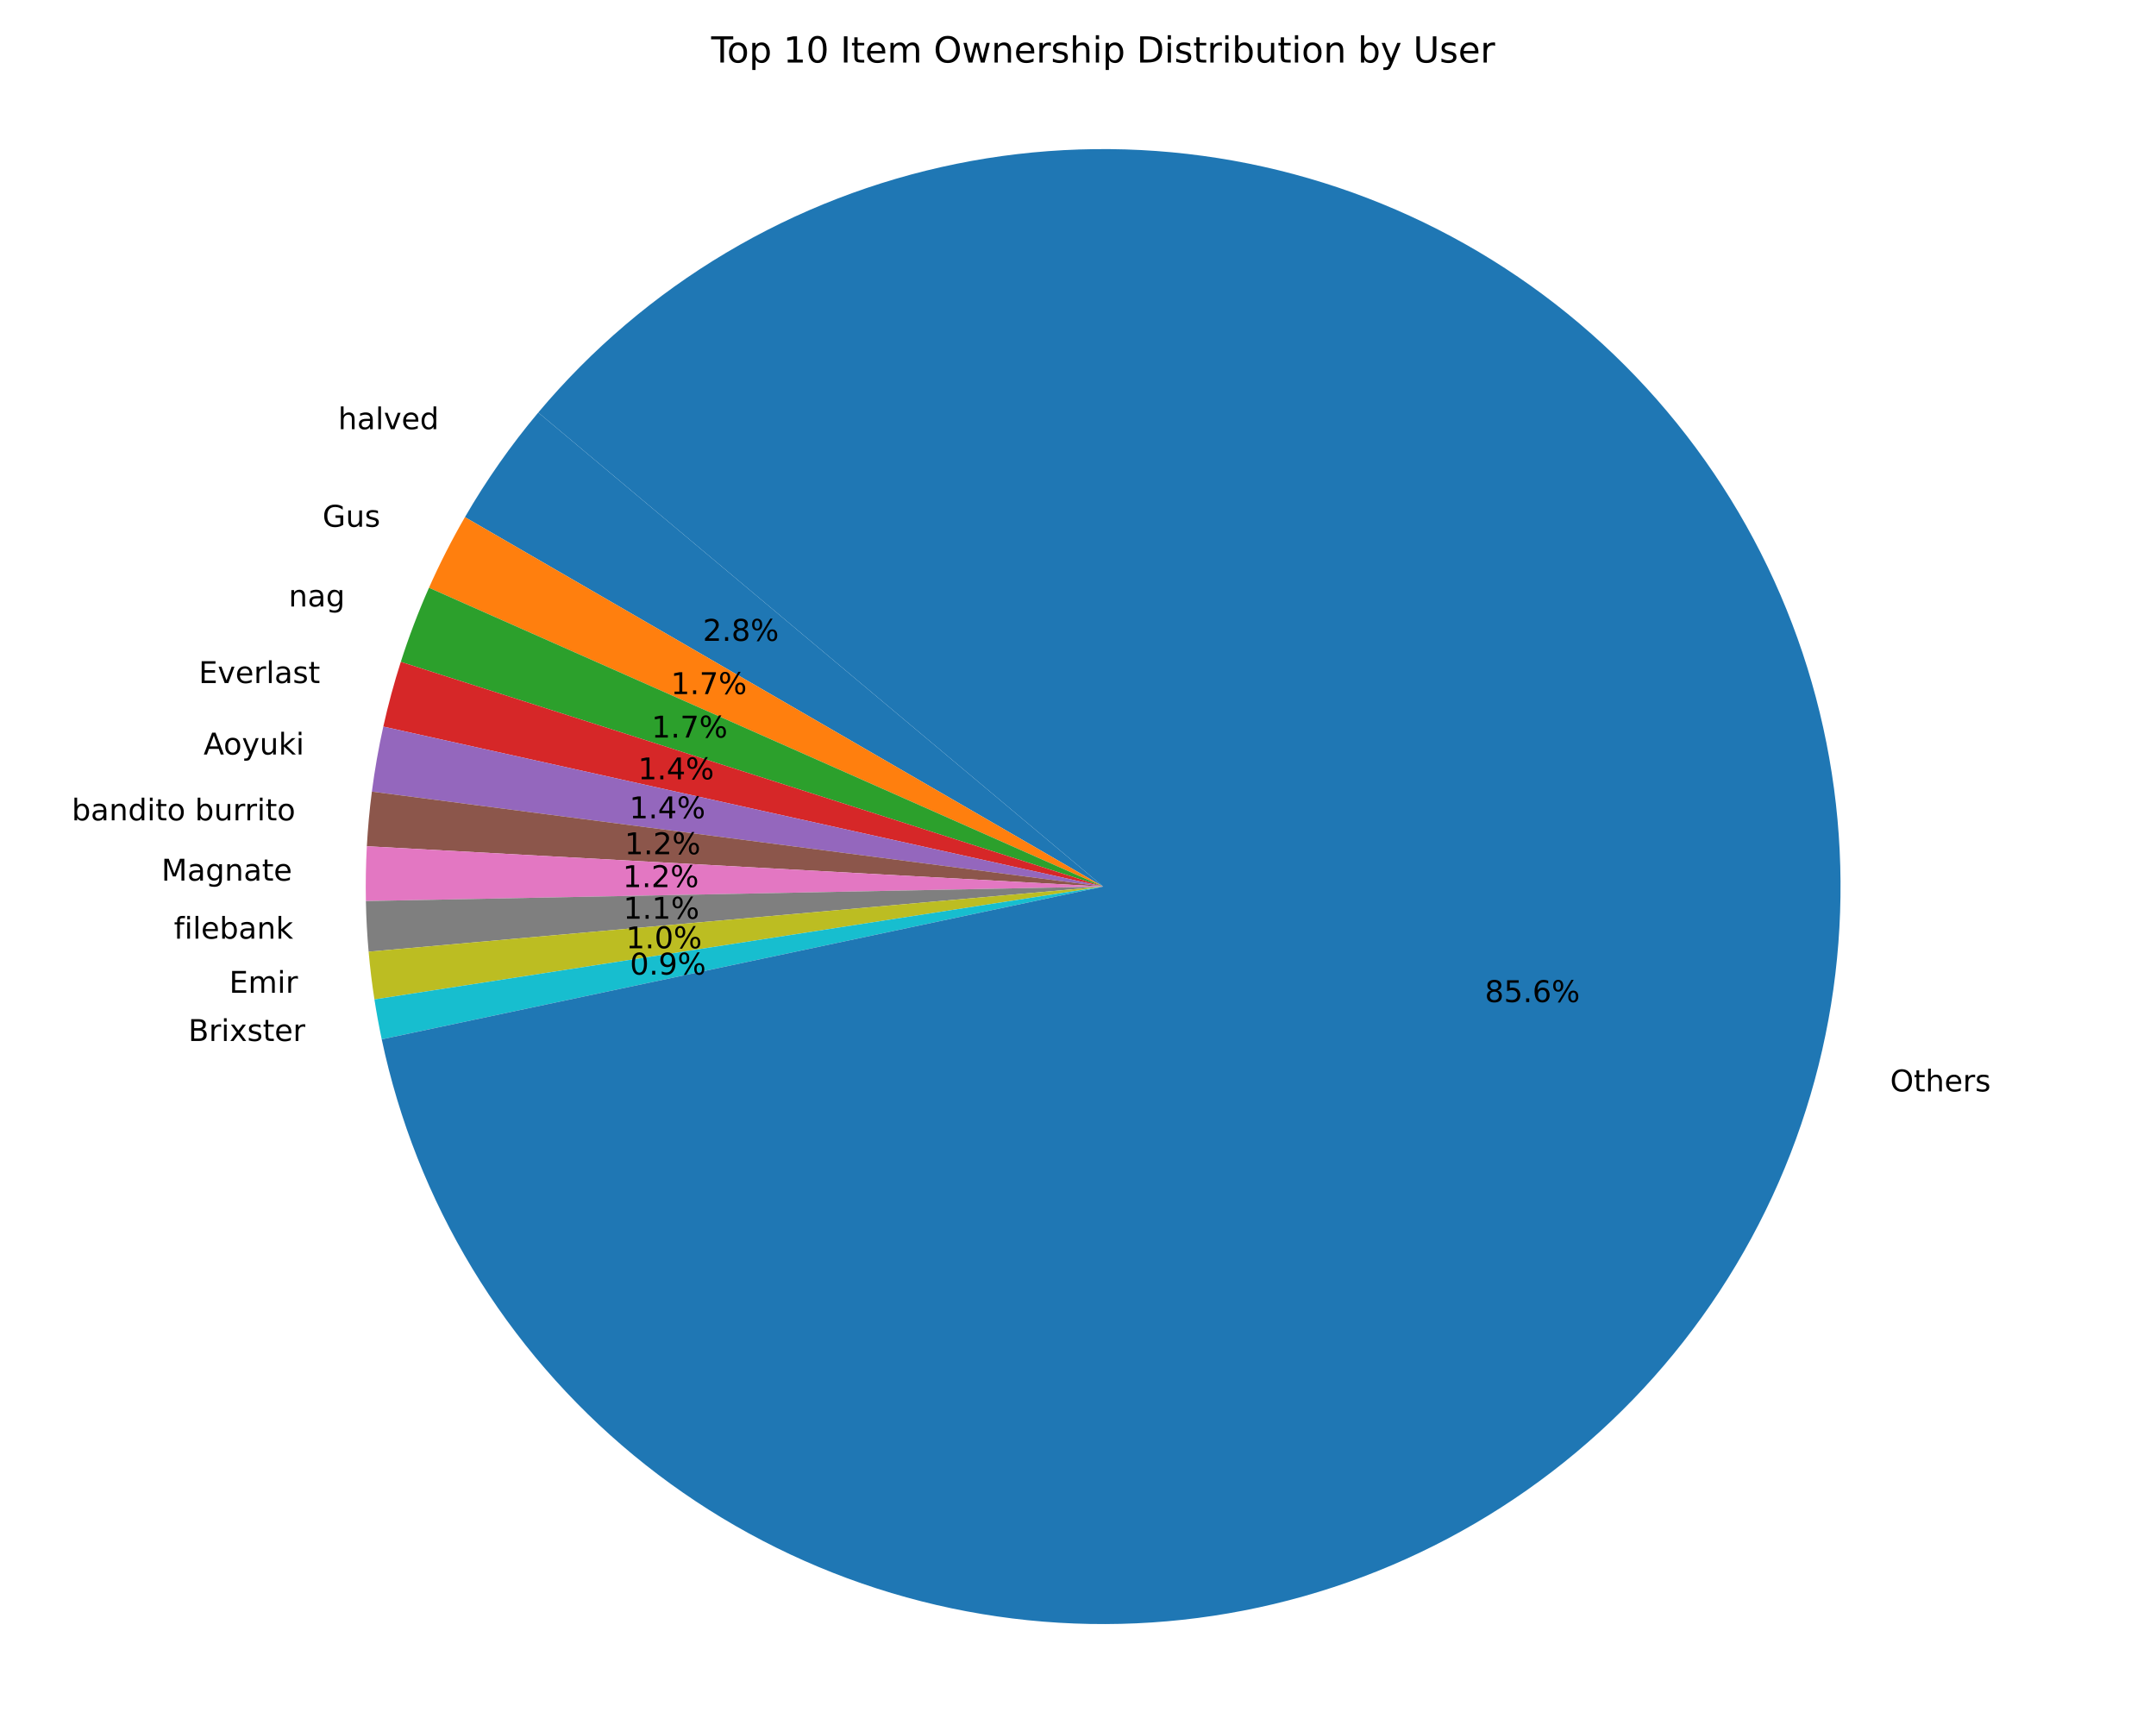
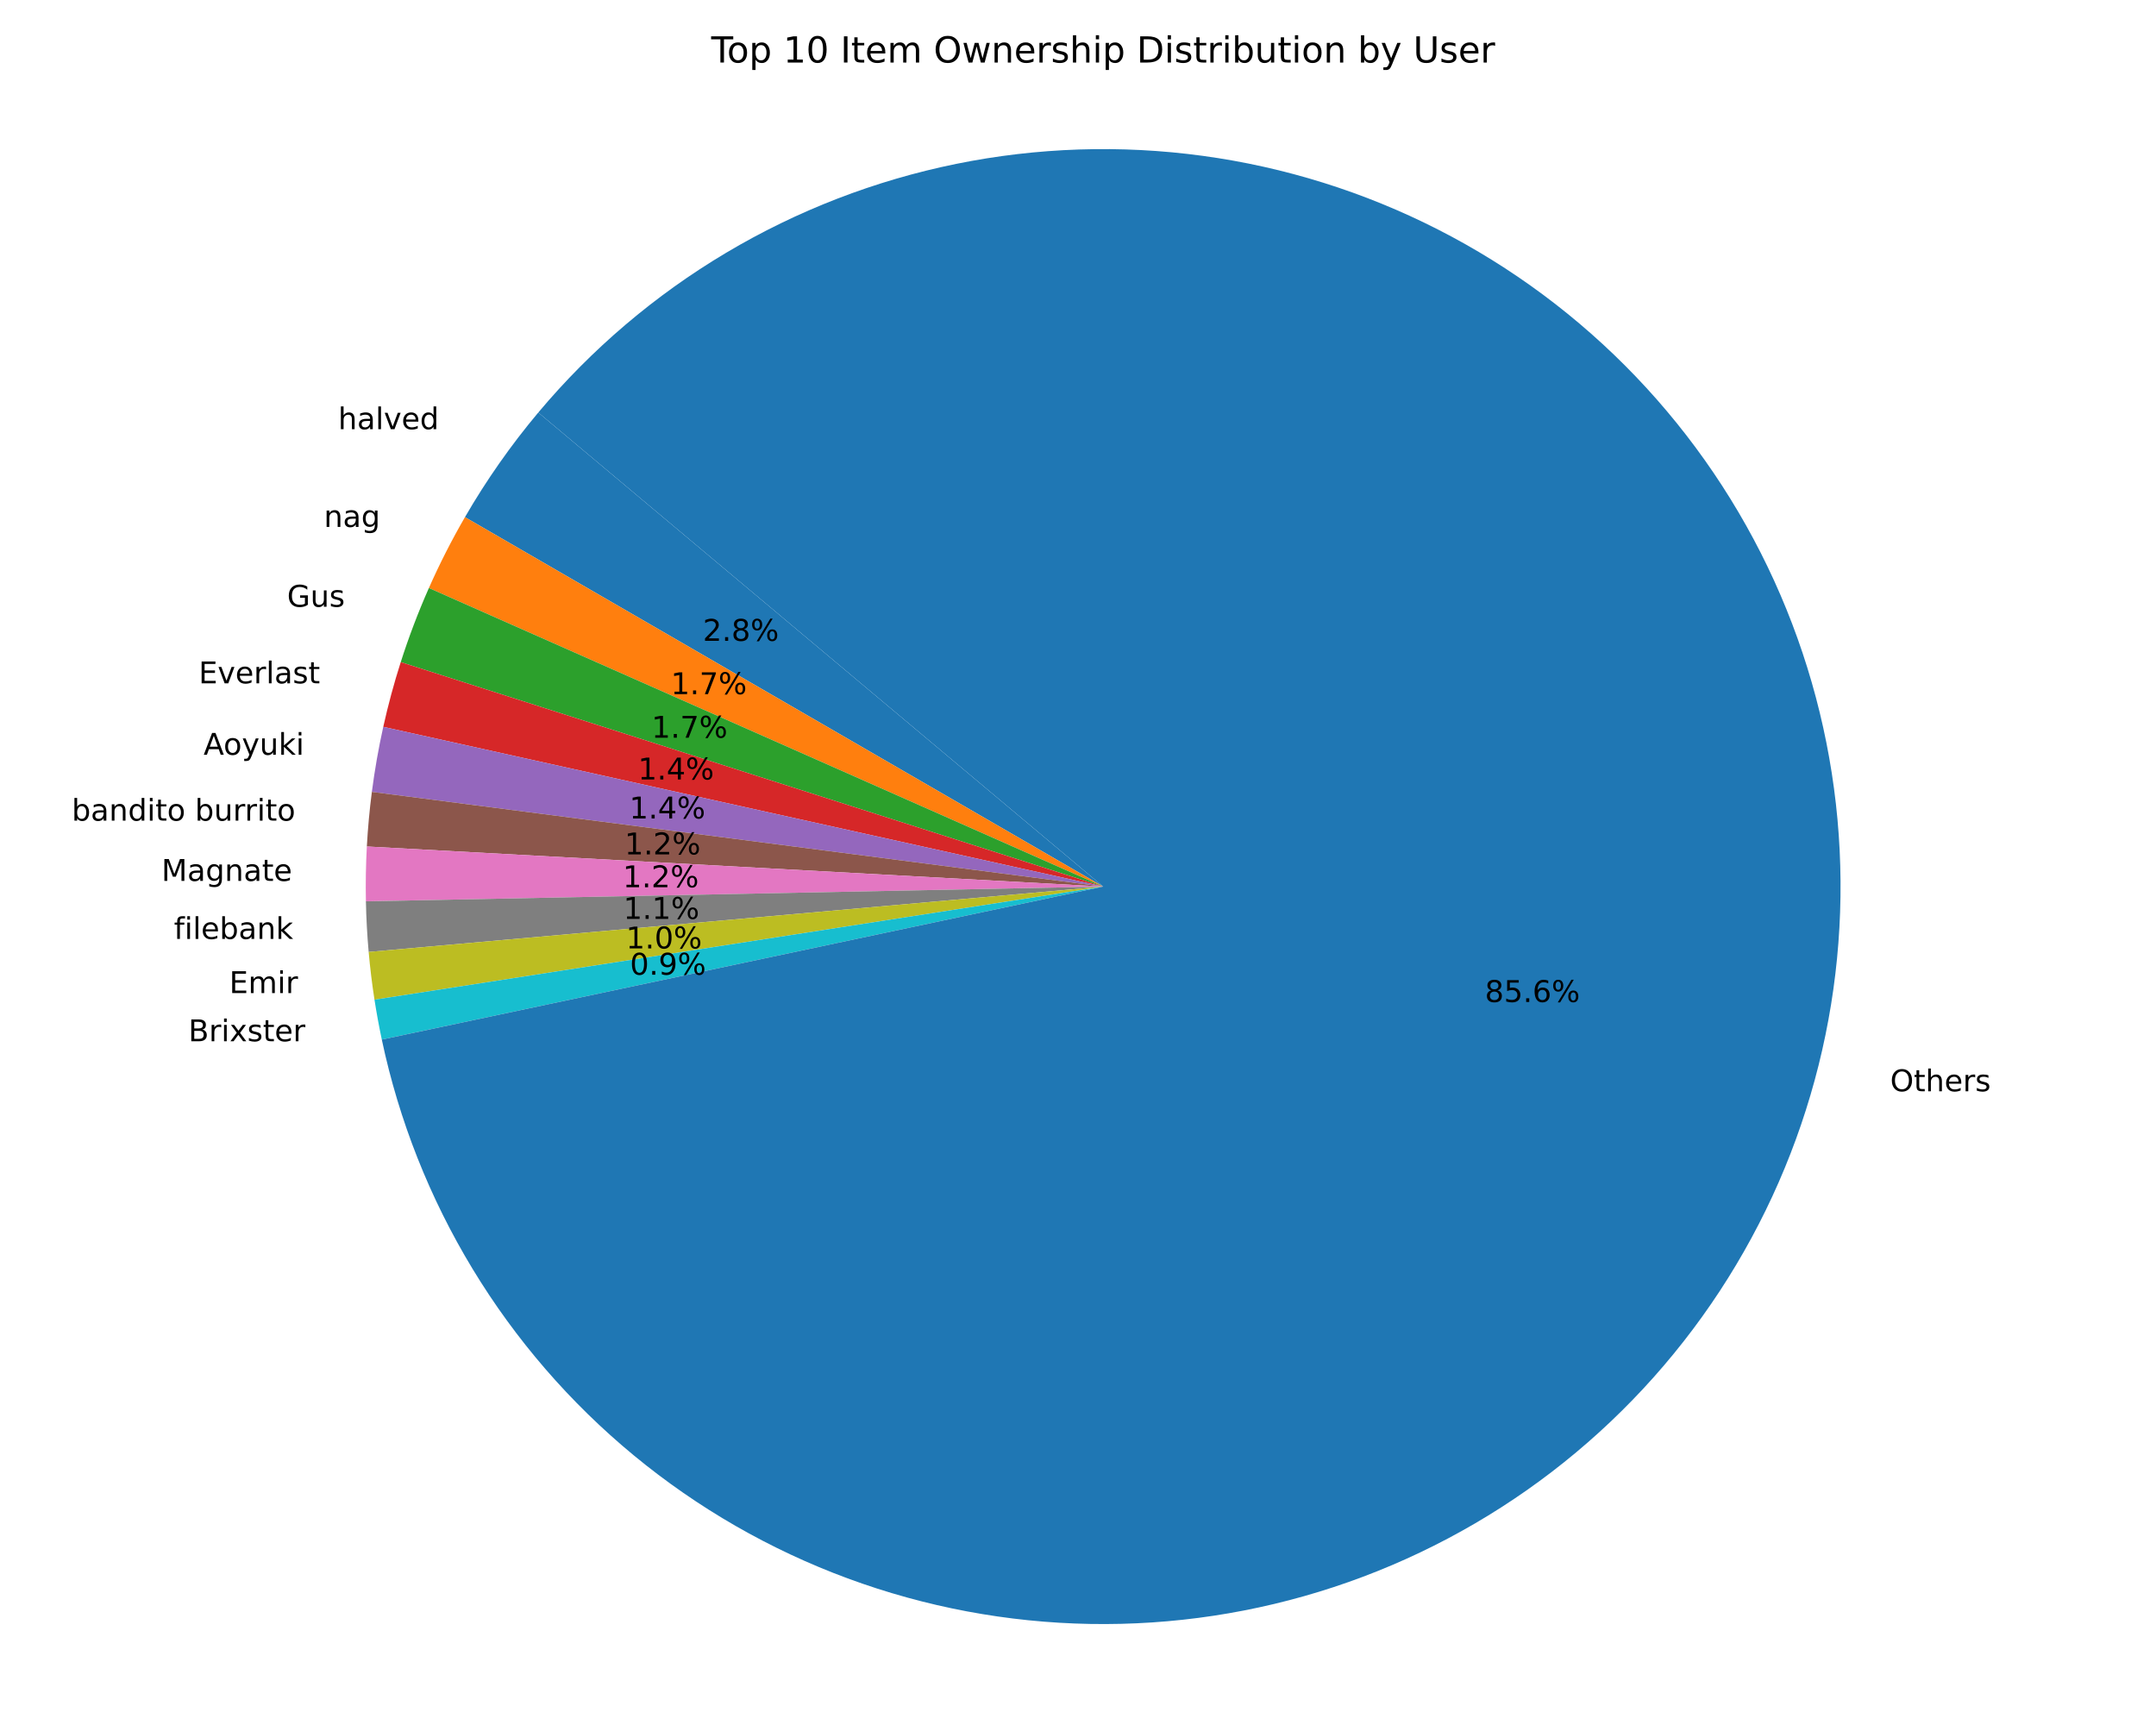
<svg xmlns="http://www.w3.org/2000/svg" xmlns:xlink="http://www.w3.org/1999/xlink" width="720pt" height="576pt" viewBox="0 0 720 576" version="1.1">
  <defs>
    <style type="text/css">*{stroke-linejoin: round; stroke-linecap: butt}</style>
  </defs>
  <g id="figure_1">
    <g id="patch_1">
      <path d="M 0 576  L 720 576  L 720 0  L 0 0  z " style="fill: #ffffff" />
    </g>
    <g id="axes_1">
      <g id="patch_2">
-         <path d="M 179.753 137.749  C 175.176 143.203 170.838 148.853 166.751 154.684  C 162.663 160.514 158.831 166.519 155.264 172.681  L 368.397 296.04  z " style="fill: #1f77b4" />
+         <path d="M 179.758 137.75  C 175.181 143.205 170.843 148.855 166.756 154.685  C 162.669 160.516 158.837 166.52 155.27 172.683  L 368.401 296.04  z " style="fill: #1f77b4" />
      </g>
      <g id="patch_3">
-         <path d="M 155.264 172.681  C 153.053 176.501 150.946 180.38 148.943 184.313  C 146.941 188.246 145.044 192.233 143.256 196.268  L 368.397 296.04  z " style="fill: #ff7f0e" />
+         <path d="M 155.27 172.683  C 153.052 176.515 150.938 180.407 148.929 184.353  C 146.921 188.299 145.02 192.299 143.227 196.348  L 368.401 296.04  z " style="fill: #ff7f0e" />
      </g>
      <g id="patch_4">
-         <path d="M 143.256 196.268  C 141.468 200.303 139.789 204.385 138.22 208.51  C 136.651 212.636 135.194 216.803 133.849 221.006  L 368.397 296.04  z " style="fill: #2ca02c" />
+         <path d="M 143.227 196.348  C 141.44 200.384 139.762 204.467 138.195 208.593  C 136.628 212.718 135.172 216.886 133.828 221.09  L 368.401 296.04  z " style="fill: #2ca02c" />
      </g>
      <g id="patch_5">
-         <path d="M 133.849 221.006  C 132.711 224.562 131.655 228.143 130.68 231.747  C 129.705 235.351 128.813 238.977 128.003 242.621  L 368.397 296.04  z " style="fill: #d62728" />
+         <path d="M 133.828 221.09  C 132.692 224.646 131.637 228.228 130.663 231.832  C 129.69 235.436 128.799 239.062 127.99 242.706  L 368.401 296.04  z " style="fill: #d62728" />
      </g>
      <g id="patch_6">
-         <path d="M 128.003 242.621  C 127.206 246.209 126.489 249.815 125.853 253.435  C 125.217 257.055 124.662 260.688 124.189 264.333  L 368.397 296.04  z " style="fill: #9467bd" />
+         <path d="M 127.99 242.706  C 127.194 246.295 126.479 249.9 125.844 253.52  C 125.209 257.141 124.656 260.775 124.184 264.42  L 368.401 296.04  z " style="fill: #9467bd" />
      </g>
      <g id="patch_7">
-         <path d="M 124.189 264.333  C 123.796 267.361 123.459 270.396 123.179 273.436  C 122.899 276.477 122.675 279.522 122.508 282.571  L 368.397 296.04  z " style="fill: #8c564b" />
+         <path d="M 124.184 264.42  C 123.792 267.448 123.456 270.483 123.177 273.523  C 122.898 276.563 122.675 279.609 122.509 282.657  L 368.401 296.04  z " style="fill: #8c564b" />
      </g>
      <g id="patch_8">
-         <path d="M 122.508 282.571  C 122.341 285.619 122.231 288.671 122.177 291.723  C 122.124 294.776 122.127 297.83 122.187 300.882  L 368.397 296.04  z " style="fill: #e377c2" />
+         <path d="M 122.509 282.657  C 122.343 285.706 122.234 288.757 122.182 291.81  C 122.129 294.863 122.134 297.916 122.195 300.969  L 368.401 296.04  z " style="fill: #e377c2" />
      </g>
      <g id="patch_9">
-         <path d="M 122.187 300.882  C 122.242 303.703 122.346 306.523 122.499 309.341  C 122.651 312.158 122.852 314.973 123.101 317.784  L 368.397 296.04  z " style="fill: #7f7f7f" />
+         <path d="M 122.195 300.969  C 122.251 303.79 122.356 306.61 122.51 309.427  C 122.663 312.245 122.865 315.059 123.115 317.87  L 368.401 296.04  z " style="fill: #7f7f7f" />
      </g>
      <g id="patch_10">
-         <path d="M 123.101 317.784  C 123.337 320.45 123.617 323.113 123.94 325.77  C 124.264 328.428 124.63 331.079 125.04 333.725  L 368.397 296.04  z " style="fill: #bcbd22" />
+         <path d="M 123.115 317.87  C 123.352 320.536 123.633 323.199 123.957 325.856  C 124.281 328.513 124.649 331.165 125.059 333.81  L 368.401 296.04  z " style="fill: #bcbd22" />
      </g>
      <g id="patch_11">
-         <path d="M 125.04 333.725  C 125.385 335.956 125.761 338.182 126.168 340.402  C 126.575 342.622 127.012 344.837 127.479 347.045  L 368.397 296.04  z " style="fill: #17becf" />
+         <path d="M 125.059 333.81  C 125.405 336.041 125.782 338.267 126.19 340.487  C 126.597 342.707 127.035 344.922 127.503 347.13  L 368.401 296.04  z " style="fill: #17becf" />
      </g>
      <g id="patch_12">
-         <path d="M 127.479 347.045  C 133.206 374.094 143.447 399.985 157.772 423.633  C 172.097 447.28 190.302 468.347 211.624 485.948  C 232.945 503.549 257.079 517.435 283.011 527.021  C 308.944 536.607 336.307 541.758 363.95 542.258  C 391.593 542.757 419.124 538.597 445.386 529.954  C 471.648 521.31 496.268 508.305 518.21 491.485  C 540.153 474.665 559.108 454.27 574.277 431.155  C 589.447 408.04 600.616 382.535 607.316 355.712  C 614.015 328.888 616.15 301.126 613.63 273.594  C 611.109 246.061 603.971 219.148 592.513 193.987  C 581.055 168.825 565.441 145.771 546.328 125.795  C 527.214 105.818 504.872 89.202 480.24 76.645  C 455.608 64.089 429.037 55.769 401.642 52.037  C 374.247 48.304 346.419 49.212 319.326 54.721  C 292.232 60.23 266.259 70.263 242.498 84.398  C 218.737 98.533 197.524 116.569 179.753 137.748  L 368.397 296.04  z " style="fill: #1f77b4" />
+         <path d="M 127.503 347.13  C 133.239 374.174 143.488 400.06 157.82 423.701  C 172.151 447.342 190.362 468.401 211.687 485.994  C 233.012 503.587 257.149 517.465 283.082 527.043  C 309.015 536.621 336.377 541.764 364.019 542.256  C 391.66 542.748 419.188 538.582 445.446 529.932  C 471.703 521.283 496.318 508.273 518.256 491.45  C 540.193 474.627 559.142 454.229 574.306 431.113  C 589.47 407.997 600.633 382.492 607.327 355.669  C 614.021 328.846 616.151 301.086 613.627 273.556  C 611.103 246.026 603.961 219.116 592.501 193.958  C 581.04 168.8 565.425 145.75 546.311 125.777  C 527.196 105.804 504.854 89.191 480.223 76.638  C 455.592 64.084 429.022 55.767 401.629 52.037  C 374.236 48.307 346.41 49.216 319.319 54.726  C 292.228 60.236 266.257 70.269 242.498 84.403  C 218.739 98.537 197.529 116.572 179.758 137.75  L 368.401 296.04  z " style="fill: #1f77b4" />
      </g>
      <g id="matplotlib.axis_1" />
      <g id="matplotlib.axis_2" />
      <g id="text_1">
-         <g transform="translate(112.9218 143.3075) scale(0.1 -0.1)">
+         <g transform="translate(112.9277 143.3092) scale(0.1 -0.1)">
          <defs>
            <path id="DejaVuSans-68" d="M 3513 2113  L 3513 0  L 2938 0  L 2938 2094  Q 2938 2591 2744 2837  Q 2550 3084 2163 3084  Q 1697 3084 1428 2787  Q 1159 2491 1159 1978  L 1159 0  L 581 0  L 581 4863  L 1159 4863  L 1159 2956  Q 1366 3272 1645 3428  Q 1925 3584 2291 3584  Q 2894 3584 3203 3211  Q 3513 2838 3513 2113  z " transform="scale(0.015625)" />
            <path id="DejaVuSans-61" d="M 2194 1759  Q 1497 1759 1228 1600  Q 959 1441 959 1056  Q 959 750 1161 570  Q 1363 391 1709 391  Q 2188 391 2477 730  Q 2766 1069 2766 1631  L 2766 1759  L 2194 1759  z M 3341 1997  L 3341 0  L 2766 0  L 2766 531  Q 2569 213 2275 61  Q 1981 -91 1556 -91  Q 1019 -91 701 211  Q 384 513 384 1019  Q 384 1609 779 1909  Q 1175 2209 1959 2209  L 2766 2209  L 2766 2266  Q 2766 2663 2505 2880  Q 2244 3097 1772 3097  Q 1472 3097 1187 3025  Q 903 2953 641 2809  L 641 3341  Q 956 3463 1253 3523  Q 1550 3584 1831 3584  Q 2591 3584 2966 3190  Q 3341 2797 3341 1997  z " transform="scale(0.015625)" />
            <path id="DejaVuSans-6c" d="M 603 4863  L 1178 4863  L 1178 0  L 603 0  L 603 4863  z " transform="scale(0.015625)" />
            <path id="DejaVuSans-76" d="M 191 3500  L 800 3500  L 1894 563  L 2988 3500  L 3597 3500  L 2284 0  L 1503 0  L 191 3500  z " transform="scale(0.015625)" />
            <path id="DejaVuSans-65" d="M 3597 1894  L 3597 1613  L 953 1613  Q 991 1019 1311 708  Q 1631 397 2203 397  Q 2534 397 2845 478  Q 3156 559 3463 722  L 3463 178  Q 3153 47 2828 -22  Q 2503 -91 2169 -91  Q 1331 -91 842 396  Q 353 884 353 1716  Q 353 2575 817 3079  Q 1281 3584 2069 3584  Q 2775 3584 3186 3129  Q 3597 2675 3597 1894  z M 3022 2063  Q 3016 2534 2758 2815  Q 2500 3097 2075 3097  Q 1594 3097 1305 2825  Q 1016 2553 972 2059  L 3022 2063  z " transform="scale(0.015625)" />
            <path id="DejaVuSans-64" d="M 2906 2969  L 2906 4863  L 3481 4863  L 3481 0  L 2906 0  L 2906 525  Q 2725 213 2448 61  Q 2172 -91 1784 -91  Q 1150 -91 751 415  Q 353 922 353 1747  Q 353 2572 751 3078  Q 1150 3584 1784 3584  Q 2172 3584 2448 3432  Q 2725 3281 2906 2969  z M 947 1747  Q 947 1113 1208 752  Q 1469 391 1925 391  Q 2381 391 2643 752  Q 2906 1113 2906 1747  Q 2906 2381 2643 2742  Q 2381 3103 1925 3103  Q 1469 3103 1208 2742  Q 947 2381 947 1747  z " transform="scale(0.015625)" />
          </defs>
          <use xlink:href="#DejaVuSans-68" />
          <use xlink:href="#DejaVuSans-61" transform="translate(63.37891 0)" />
          <use xlink:href="#DejaVuSans-6c" transform="translate(124.6582 0)" />
          <use xlink:href="#DejaVuSans-76" transform="translate(152.4414 0)" />
          <use xlink:href="#DejaVuSans-65" transform="translate(211.6211 0)" />
          <use xlink:href="#DejaVuSans-64" transform="translate(273.1445 0)" />
        </g>
      </g>
      <g id="text_2">
-         <g transform="translate(234.7067 213.9856) scale(0.1 -0.1)">
+         <g transform="translate(234.7116 213.9865) scale(0.1 -0.1)">
          <defs>
            <path id="DejaVuSans-32" d="M 1228 531  L 3431 531  L 3431 0  L 469 0  L 469 531  Q 828 903 1448 1529  Q 2069 2156 2228 2338  Q 2531 2678 2651 2914  Q 2772 3150 2772 3378  Q 2772 3750 2511 3984  Q 2250 4219 1831 4219  Q 1534 4219 1204 4116  Q 875 4013 500 3803  L 500 4441  Q 881 4594 1212 4672  Q 1544 4750 1819 4750  Q 2544 4750 2975 4387  Q 3406 4025 3406 3419  Q 3406 3131 3298 2873  Q 3191 2616 2906 2266  Q 2828 2175 2409 1742  Q 1991 1309 1228 531  z " transform="scale(0.015625)" />
            <path id="DejaVuSans-2e" d="M 684 794  L 1344 794  L 1344 0  L 684 0  L 684 794  z " transform="scale(0.015625)" />
            <path id="DejaVuSans-38" d="M 2034 2216  Q 1584 2216 1326 1975  Q 1069 1734 1069 1313  Q 1069 891 1326 650  Q 1584 409 2034 409  Q 2484 409 2743 651  Q 3003 894 3003 1313  Q 3003 1734 2745 1975  Q 2488 2216 2034 2216  z M 1403 2484  Q 997 2584 770 2862  Q 544 3141 544 3541  Q 544 4100 942 4425  Q 1341 4750 2034 4750  Q 2731 4750 3128 4425  Q 3525 4100 3525 3541  Q 3525 3141 3298 2862  Q 3072 2584 2669 2484  Q 3125 2378 3379 2068  Q 3634 1759 3634 1313  Q 3634 634 3220 271  Q 2806 -91 2034 -91  Q 1263 -91 848 271  Q 434 634 434 1313  Q 434 1759 690 2068  Q 947 2378 1403 2484  z M 1172 3481  Q 1172 3119 1398 2916  Q 1625 2713 2034 2713  Q 2441 2713 2670 2916  Q 2900 3119 2900 3481  Q 2900 3844 2670 4047  Q 2441 4250 2034 4250  Q 1625 4250 1398 4047  Q 1172 3844 1172 3481  z " transform="scale(0.015625)" />
            <path id="DejaVuSans-25" d="M 4653 2053  Q 4381 2053 4226 1822  Q 4072 1591 4072 1178  Q 4072 772 4226 539  Q 4381 306 4653 306  Q 4919 306 5073 539  Q 5228 772 5228 1178  Q 5228 1588 5073 1820  Q 4919 2053 4653 2053  z M 4653 2450  Q 5147 2450 5437 2106  Q 5728 1763 5728 1178  Q 5728 594 5436 251  Q 5144 -91 4653 -91  Q 4153 -91 3862 251  Q 3572 594 3572 1178  Q 3572 1766 3864 2108  Q 4156 2450 4653 2450  z M 1428 4353  Q 1159 4353 1004 4120  Q 850 3888 850 3481  Q 850 3069 1003 2837  Q 1156 2606 1428 2606  Q 1700 2606 1854 2837  Q 2009 3069 2009 3481  Q 2009 3884 1853 4118  Q 1697 4353 1428 4353  z M 4250 4750  L 4750 4750  L 1831 -91  L 1331 -91  L 4250 4750  z M 1428 4750  Q 1922 4750 2215 4408  Q 2509 4066 2509 3481  Q 2509 2891 2217 2550  Q 1925 2209 1428 2209  Q 931 2209 642 2551  Q 353 2894 353 3481  Q 353 4063 643 4406  Q 934 4750 1428 4750  z " transform="scale(0.015625)" />
          </defs>
          <use xlink:href="#DejaVuSans-32" />
          <use xlink:href="#DejaVuSans-2e" transform="translate(63.62305 0)" />
          <use xlink:href="#DejaVuSans-38" transform="translate(95.41016 0)" />
          <use xlink:href="#DejaVuSans-25" transform="translate(159.0332 0)" />
        </g>
      </g>
      <g id="text_3">
-         <g transform="translate(107.7024 175.8998) scale(0.1 -0.1)">
+         <g transform="translate(108.1682 175.9436) scale(0.1 -0.1)">
+           <defs>
+             <path id="DejaVuSans-6e" d="M 3513 2113  L 3513 0  L 2938 0  L 2938 2094  Q 2938 2591 2744 2837  Q 2550 3084 2163 3084  Q 1697 3084 1428 2787  Q 1159 2491 1159 1978  L 1159 0  L 581 0  L 581 3500  L 1159 3500  L 1159 2956  Q 1366 3272 1645 3428  Q 1925 3584 2291 3584  Q 2894 3584 3203 3211  Q 3513 2838 3513 2113  z " transform="scale(0.015625)" />
+             <path id="DejaVuSans-67" d="M 2906 1791  Q 2906 2416 2648 2759  Q 2391 3103 1925 3103  Q 1463 3103 1205 2759  Q 947 2416 947 1791  Q 947 1169 1205 825  Q 1463 481 1925 481  Q 2391 481 2648 825  Q 2906 1169 2906 1791  z M 3481 434  Q 3481 -459 3084 -895  Q 2688 -1331 1869 -1331  Q 1566 -1331 1297 -1286  Q 1028 -1241 775 -1147  L 775 -588  Q 1028 -725 1275 -790  Q 1522 -856 1778 -856  Q 2344 -856 2625 -561  Q 2906 -266 2906 331  L 2906 616  Q 2728 306 2450 153  Q 2172 0 1784 0  Q 1141 0 747 490  Q 353 981 353 1791  Q 353 2603 747 3093  Q 1141 3584 1784 3584  Q 2172 3584 2450 3431  Q 2728 3278 2906 2969  L 2906 3500  L 3481 3500  L 3481 434  z " transform="scale(0.015625)" />
+           </defs>
+           <use xlink:href="#DejaVuSans-6e" />
+           <use xlink:href="#DejaVuSans-61" transform="translate(63.37891 0)" />
+           <use xlink:href="#DejaVuSans-67" transform="translate(124.6582 0)" />
+         </g>
+       </g>
+       <g id="text_4">
+         <g transform="translate(224.0155 231.7871) scale(0.1 -0.1)">
+           <defs>
+             <path id="DejaVuSans-31" d="M 794 531  L 1825 531  L 1825 4091  L 703 3866  L 703 4441  L 1819 4666  L 2450 4666  L 2450 531  L 3481 531  L 3481 0  L 794 0  L 794 531  z " transform="scale(0.015625)" />
+             <path id="DejaVuSans-37" d="M 525 4666  L 3525 4666  L 3525 4397  L 1831 0  L 1172 0  L 2766 4134  L 525 4134  L 525 4666  z " transform="scale(0.015625)" />
+           </defs>
+           <use xlink:href="#DejaVuSans-31" />
+           <use xlink:href="#DejaVuSans-2e" transform="translate(63.62305 0)" />
+           <use xlink:href="#DejaVuSans-37" transform="translate(95.41016 0)" />
+           <use xlink:href="#DejaVuSans-25" transform="translate(159.0332 0)" />
+         </g>
+       </g>
+       <g id="text_5">
+         <g transform="translate(95.87922 202.6072) scale(0.1 -0.1)">
          <defs>
            <path id="DejaVuSans-47" d="M 3809 666  L 3809 1919  L 2778 1919  L 2778 2438  L 4434 2438  L 4434 434  Q 4069 175 3628 42  Q 3188 -91 2688 -91  Q 1594 -91 976 548  Q 359 1188 359 2328  Q 359 3472 976 4111  Q 1594 4750 2688 4750  Q 3144 4750 3555 4637  Q 3966 4525 4313 4306  L 4313 3634  Q 3963 3931 3569 4081  Q 3175 4231 2741 4231  Q 1884 4231 1454 3753  Q 1025 3275 1025 2328  Q 1025 1384 1454 906  Q 1884 428 2741 428  Q 3075 428 3337 486  Q 3600 544 3809 666  z " transform="scale(0.015625)" />
            <path id="DejaVuSans-75" d="M 544 1381  L 544 3500  L 1119 3500  L 1119 1403  Q 1119 906 1312 657  Q 1506 409 1894 409  Q 2359 409 2629 706  Q 2900 1003 2900 1516  L 2900 3500  L 3475 3500  L 3475 0  L 2900 0  L 2900 538  Q 2691 219 2414 64  Q 2138 -91 1772 -91  Q 1169 -91 856 284  Q 544 659 544 1381  z M 1991 3584  L 1991 3584  z " transform="scale(0.015625)" />
            <path id="DejaVuSans-73" d="M 2834 3397  L 2834 2853  Q 2591 2978 2328 3040  Q 2066 3103 1784 3103  Q 1356 3103 1142 2972  Q 928 2841 928 2578  Q 928 2378 1081 2264  Q 1234 2150 1697 2047  L 1894 2003  Q 2506 1872 2764 1633  Q 3022 1394 3022 966  Q 3022 478 2636 193  Q 2250 -91 1575 -91  Q 1294 -91 989 -36  Q 684 19 347 128  L 347 722  Q 666 556 975 473  Q 1284 391 1588 391  Q 1994 391 2212 530  Q 2431 669 2431 922  Q 2431 1156 2273 1281  Q 2116 1406 1581 1522  L 1381 1569  Q 847 1681 609 1914  Q 372 2147 372 2553  Q 372 3047 722 3315  Q 1072 3584 1716 3584  Q 2034 3584 2315 3537  Q 2597 3491 2834 3397  z " transform="scale(0.015625)" />
          </defs>
          <use xlink:href="#DejaVuSans-47" />
          <use xlink:href="#DejaVuSans-75" transform="translate(77.49023 0)" />
          <use xlink:href="#DejaVuSans-73" transform="translate(140.8691 0)" />
        </g>
      </g>
-       <g id="text_4">
-         <g transform="translate(224.0223 231.7632) scale(0.1 -0.1)">
-           <defs>
-             <path id="DejaVuSans-31" d="M 794 531  L 1825 531  L 1825 4091  L 703 3866  L 703 4441  L 1819 4666  L 2450 4666  L 2450 531  L 3481 531  L 3481 0  L 794 0  L 794 531  z " transform="scale(0.015625)" />
-             <path id="DejaVuSans-37" d="M 525 4666  L 3525 4666  L 3525 4397  L 1831 0  L 1172 0  L 2766 4134  L 525 4134  L 525 4666  z " transform="scale(0.015625)" />
-           </defs>
+       <g id="text_6">
+         <g transform="translate(217.5749 246.3309) scale(0.1 -0.1)">
          <use xlink:href="#DejaVuSans-31" />
          <use xlink:href="#DejaVuSans-2e" transform="translate(63.62305 0)" />
          <use xlink:href="#DejaVuSans-37" transform="translate(95.41016 0)" />
          <use xlink:href="#DejaVuSans-25" transform="translate(159.0332 0)" />
        </g>
      </g>
-       <g id="text_5">
-         <g transform="translate(96.38816 202.5169) scale(0.1 -0.1)">
-           <defs>
-             <path id="DejaVuSans-6e" d="M 3513 2113  L 3513 0  L 2938 0  L 2938 2094  Q 2938 2591 2744 2837  Q 2550 3084 2163 3084  Q 1697 3084 1428 2787  Q 1159 2491 1159 1978  L 1159 0  L 581 0  L 581 3500  L 1159 3500  L 1159 2956  Q 1366 3272 1645 3428  Q 1925 3584 2291 3584  Q 2894 3584 3203 3211  Q 3513 2838 3513 2113  z " transform="scale(0.015625)" />
-             <path id="DejaVuSans-67" d="M 2906 1791  Q 2906 2416 2648 2759  Q 2391 3103 1925 3103  Q 1463 3103 1205 2759  Q 947 2416 947 1791  Q 947 1169 1205 825  Q 1463 481 1925 481  Q 2391 481 2648 825  Q 2906 1169 2906 1791  z M 3481 434  Q 3481 -459 3084 -895  Q 2688 -1331 1869 -1331  Q 1566 -1331 1297 -1286  Q 1028 -1241 775 -1147  L 775 -588  Q 1028 -725 1275 -790  Q 1522 -856 1778 -856  Q 2344 -856 2625 -561  Q 2906 -266 2906 331  L 2906 616  Q 2728 306 2450 153  Q 2172 0 1784 0  Q 1141 0 747 490  Q 353 981 353 1791  Q 353 2603 747 3093  Q 1141 3584 1784 3584  Q 2172 3584 2450 3431  Q 2728 3278 2906 2969  L 2906 3500  L 3481 3500  L 3481 434  z " transform="scale(0.015625)" />
-           </defs>
-           <use xlink:href="#DejaVuSans-6e" />
-           <use xlink:href="#DejaVuSans-61" transform="translate(63.37891 0)" />
-           <use xlink:href="#DejaVuSans-67" transform="translate(124.6582 0)" />
-         </g>
-       </g>
-       <g id="text_6">
-         <g transform="translate(217.5884 246.2817) scale(0.1 -0.1)">
-           <use xlink:href="#DejaVuSans-31" />
-           <use xlink:href="#DejaVuSans-2e" transform="translate(63.62305 0)" />
-           <use xlink:href="#DejaVuSans-37" transform="translate(95.41016 0)" />
-           <use xlink:href="#DejaVuSans-25" transform="translate(159.0332 0)" />
-         </g>
-       </g>
      <g id="text_7">
-         <g transform="translate(66.37087 228.0774) scale(0.1 -0.1)">
+         <g transform="translate(66.35228 228.1703) scale(0.1 -0.1)">
          <defs>
            <path id="DejaVuSans-45" d="M 628 4666  L 3578 4666  L 3578 4134  L 1259 4134  L 1259 2753  L 3481 2753  L 3481 2222  L 1259 2222  L 1259 531  L 3634 531  L 3634 0  L 628 0  L 628 4666  z " transform="scale(0.015625)" />
            <path id="DejaVuSans-72" d="M 2631 2963  Q 2534 3019 2420 3045  Q 2306 3072 2169 3072  Q 1681 3072 1420 2755  Q 1159 2438 1159 1844  L 1159 0  L 581 0  L 581 3500  L 1159 3500  L 1159 2956  Q 1341 3275 1631 3429  Q 1922 3584 2338 3584  Q 2397 3584 2469 3576  Q 2541 3569 2628 3553  L 2631 2963  z " transform="scale(0.015625)" />
            <path id="DejaVuSans-74" d="M 1172 4494  L 1172 3500  L 2356 3500  L 2356 3053  L 1172 3053  L 1172 1153  Q 1172 725 1289 603  Q 1406 481 1766 481  L 2356 481  L 2356 0  L 1766 0  Q 1100 0 847 248  Q 594 497 594 1153  L 594 3053  L 172 3053  L 172 3500  L 594 3500  L 594 4494  L 1172 4494  z " transform="scale(0.015625)" />
          </defs>
          <use xlink:href="#DejaVuSans-45" />
          <use xlink:href="#DejaVuSans-76" transform="translate(63.18359 0)" />
          <use xlink:href="#DejaVuSans-65" transform="translate(122.3633 0)" />
          <use xlink:href="#DejaVuSans-72" transform="translate(183.8867 0)" />
          <use xlink:href="#DejaVuSans-6c" transform="translate(225 0)" />
          <use xlink:href="#DejaVuSans-61" transform="translate(252.7832 0)" />
          <use xlink:href="#DejaVuSans-73" transform="translate(314.0625 0)" />
          <use xlink:href="#DejaVuSans-74" transform="translate(366.1621 0)" />
        </g>
      </g>
      <g id="text_8">
-         <g transform="translate(213.0645 260.2237) scale(0.1 -0.1)">
+         <g transform="translate(213.056 260.2744) scale(0.1 -0.1)">
          <defs>
            <path id="DejaVuSans-34" d="M 2419 4116  L 825 1625  L 2419 1625  L 2419 4116  z M 2253 4666  L 3047 4666  L 3047 1625  L 3713 1625  L 3713 1100  L 3047 1100  L 3047 0  L 2419 0  L 2419 1100  L 313 1100  L 313 1709  L 2253 4666  z " transform="scale(0.015625)" />
          </defs>
          <use xlink:href="#DejaVuSans-31" />
          <use xlink:href="#DejaVuSans-2e" transform="translate(63.62305 0)" />
          <use xlink:href="#DejaVuSans-34" transform="translate(95.41016 0)" />
          <use xlink:href="#DejaVuSans-25" transform="translate(159.0332 0)" />
        </g>
      </g>
      <g id="text_9">
-         <g transform="translate(67.98904 251.9334) scale(0.1 -0.1)">
+         <g transform="translate(67.97892 252.028) scale(0.1 -0.1)">
          <defs>
            <path id="DejaVuSans-41" d="M 2188 4044  L 1331 1722  L 3047 1722  L 2188 4044  z M 1831 4666  L 2547 4666  L 4325 0  L 3669 0  L 3244 1197  L 1141 1197  L 716 0  L 50 0  L 1831 4666  z " transform="scale(0.015625)" />
            <path id="DejaVuSans-6f" d="M 1959 3097  Q 1497 3097 1228 2736  Q 959 2375 959 1747  Q 959 1119 1226 758  Q 1494 397 1959 397  Q 2419 397 2687 759  Q 2956 1122 2956 1747  Q 2956 2369 2687 2733  Q 2419 3097 1959 3097  z M 1959 3584  Q 2709 3584 3137 3096  Q 3566 2609 3566 1747  Q 3566 888 3137 398  Q 2709 -91 1959 -91  Q 1206 -91 779 398  Q 353 888 353 1747  Q 353 2609 779 3096  Q 1206 3584 1959 3584  z " transform="scale(0.015625)" />
            <path id="DejaVuSans-79" d="M 2059 -325  Q 1816 -950 1584 -1140  Q 1353 -1331 966 -1331  L 506 -1331  L 506 -850  L 844 -850  Q 1081 -850 1212 -737  Q 1344 -625 1503 -206  L 1606 56  L 191 3500  L 800 3500  L 1894 763  L 2988 3500  L 3597 3500  L 2059 -325  z " transform="scale(0.015625)" />
            <path id="DejaVuSans-6b" d="M 581 4863  L 1159 4863  L 1159 1991  L 2875 3500  L 3609 3500  L 1753 1863  L 3688 0  L 2938 0  L 1159 1709  L 1159 0  L 581 0  L 581 4863  z " transform="scale(0.015625)" />
            <path id="DejaVuSans-69" d="M 603 3500  L 1178 3500  L 1178 0  L 603 0  L 603 3500  z M 603 4863  L 1178 4863  L 1178 4134  L 603 4134  L 603 4863  z " transform="scale(0.015625)" />
          </defs>
          <use xlink:href="#DejaVuSans-41" />
          <use xlink:href="#DejaVuSans-6f" transform="translate(66.6582 0)" />
          <use xlink:href="#DejaVuSans-79" transform="translate(127.8398 0)" />
          <use xlink:href="#DejaVuSans-75" transform="translate(187.0195 0)" />
          <use xlink:href="#DejaVuSans-6b" transform="translate(250.3984 0)" />
          <use xlink:href="#DejaVuSans-69" transform="translate(308.3086 0)" />
        </g>
      </g>
      <g id="text_10">
-         <g transform="translate(210.1681 273.2361) scale(0.1 -0.1)">
+         <g transform="translate(210.1642 273.2877) scale(0.1 -0.1)">
          <use xlink:href="#DejaVuSans-31" />
          <use xlink:href="#DejaVuSans-2e" transform="translate(63.62305 0)" />
          <use xlink:href="#DejaVuSans-34" transform="translate(95.41016 0)" />
          <use xlink:href="#DejaVuSans-25" transform="translate(159.0332 0)" />
        </g>
      </g>
      <g id="text_11">
-         <g transform="translate(23.94916 273.9353) scale(0.1 -0.1)">
+         <g transform="translate(23.94682 274.0307) scale(0.1 -0.1)">
          <defs>
            <path id="DejaVuSans-62" d="M 3116 1747  Q 3116 2381 2855 2742  Q 2594 3103 2138 3103  Q 1681 3103 1420 2742  Q 1159 2381 1159 1747  Q 1159 1113 1420 752  Q 1681 391 2138 391  Q 2594 391 2855 752  Q 3116 1113 3116 1747  z M 1159 2969  Q 1341 3281 1617 3432  Q 1894 3584 2278 3584  Q 2916 3584 3314 3078  Q 3713 2572 3713 1747  Q 3713 922 3314 415  Q 2916 -91 2278 -91  Q 1894 -91 1617 61  Q 1341 213 1159 525  L 1159 0  L 581 0  L 581 4863  L 1159 4863  L 1159 2969  z " transform="scale(0.015625)" />
            <path id="DejaVuSans-20" transform="scale(0.015625)" />
          </defs>
          <use xlink:href="#DejaVuSans-62" />
          <use xlink:href="#DejaVuSans-61" transform="translate(63.47656 0)" />
          <use xlink:href="#DejaVuSans-6e" transform="translate(124.7559 0)" />
          <use xlink:href="#DejaVuSans-64" transform="translate(188.1348 0)" />
          <use xlink:href="#DejaVuSans-69" transform="translate(251.6113 0)" />
          <use xlink:href="#DejaVuSans-74" transform="translate(279.3945 0)" />
          <use xlink:href="#DejaVuSans-6f" transform="translate(318.6035 0)" />
          <use xlink:href="#DejaVuSans-20" transform="translate(379.7852 0)" />
          <use xlink:href="#DejaVuSans-62" transform="translate(411.5723 0)" />
          <use xlink:href="#DejaVuSans-75" transform="translate(475.0488 0)" />
          <use xlink:href="#DejaVuSans-72" transform="translate(538.4277 0)" />
          <use xlink:href="#DejaVuSans-72" transform="translate(577.791 0)" />
          <use xlink:href="#DejaVuSans-69" transform="translate(618.9043 0)" />
          <use xlink:href="#DejaVuSans-74" transform="translate(646.6875 0)" />
          <use xlink:href="#DejaVuSans-6f" transform="translate(685.8965 0)" />
        </g>
      </g>
      <g id="text_12">
-         <g transform="translate(208.5637 285.2371) scale(0.1 -0.1)">
+         <g transform="translate(208.5641 285.2892) scale(0.1 -0.1)">
          <use xlink:href="#DejaVuSans-31" />
          <use xlink:href="#DejaVuSans-2e" transform="translate(63.62305 0)" />
          <use xlink:href="#DejaVuSans-32" transform="translate(95.41016 0)" />
          <use xlink:href="#DejaVuSans-25" transform="translate(159.0332 0)" />
        </g>
      </g>
      <g id="text_13">
-         <g transform="translate(53.9113 294.0512) scale(0.1 -0.1)">
+         <g transform="translate(53.91608 294.1467) scale(0.1 -0.1)">
          <defs>
            <path id="DejaVuSans-4d" d="M 628 4666  L 1569 4666  L 2759 1491  L 3956 4666  L 4897 4666  L 4897 0  L 4281 0  L 4281 4097  L 3078 897  L 2444 897  L 1241 4097  L 1241 0  L 628 0  L 628 4666  z " transform="scale(0.015625)" />
          </defs>
          <use xlink:href="#DejaVuSans-4d" />
          <use xlink:href="#DejaVuSans-61" transform="translate(86.2793 0)" />
          <use xlink:href="#DejaVuSans-67" transform="translate(147.5586 0)" />
          <use xlink:href="#DejaVuSans-6e" transform="translate(211.0352 0)" />
          <use xlink:href="#DejaVuSans-61" transform="translate(274.4141 0)" />
          <use xlink:href="#DejaVuSans-74" transform="translate(335.6934 0)" />
          <use xlink:href="#DejaVuSans-65" transform="translate(374.9023 0)" />
        </g>
      </g>
      <g id="text_14">
-         <g transform="translate(207.9627 296.2094) scale(0.1 -0.1)">
+         <g transform="translate(207.9669 296.2615) scale(0.1 -0.1)">
          <use xlink:href="#DejaVuSans-31" />
          <use xlink:href="#DejaVuSans-2e" transform="translate(63.62305 0)" />
          <use xlink:href="#DejaVuSans-32" transform="translate(95.41016 0)" />
          <use xlink:href="#DejaVuSans-25" transform="translate(159.0332 0)" />
        </g>
      </g>
      <g id="text_15">
-         <g transform="translate(58.07447 313.4303) scale(0.1 -0.1)">
+         <g transform="translate(58.08608 313.5255) scale(0.1 -0.1)">
          <defs>
            <path id="DejaVuSans-66" d="M 2375 4863  L 2375 4384  L 1825 4384  Q 1516 4384 1395 4259  Q 1275 4134 1275 3809  L 1275 3500  L 2222 3500  L 2222 3053  L 1275 3053  L 1275 0  L 697 0  L 697 3053  L 147 3053  L 147 3500  L 697 3500  L 697 3744  Q 697 4328 969 4595  Q 1241 4863 1831 4863  L 2375 4863  z " transform="scale(0.015625)" />
          </defs>
          <use xlink:href="#DejaVuSans-66" />
          <use xlink:href="#DejaVuSans-69" transform="translate(35.20508 0)" />
          <use xlink:href="#DejaVuSans-6c" transform="translate(62.98828 0)" />
          <use xlink:href="#DejaVuSans-65" transform="translate(90.77148 0)" />
          <use xlink:href="#DejaVuSans-62" transform="translate(152.2949 0)" />
          <use xlink:href="#DejaVuSans-61" transform="translate(215.7715 0)" />
          <use xlink:href="#DejaVuSans-6e" transform="translate(277.0508 0)" />
          <use xlink:href="#DejaVuSans-6b" transform="translate(340.4297 0)" />
        </g>
      </g>
      <g id="text_16">
-         <g transform="translate(208.1556 306.7799) scale(0.1 -0.1)">
+         <g transform="translate(208.1636 306.8318) scale(0.1 -0.1)">
          <use xlink:href="#DejaVuSans-31" />
          <use xlink:href="#DejaVuSans-2e" transform="translate(63.62305 0)" />
          <use xlink:href="#DejaVuSans-31" transform="translate(95.41016 0)" />
          <use xlink:href="#DejaVuSans-25" transform="translate(159.0332 0)" />
        </g>
      </g>
      <g id="text_17">
-         <g transform="translate(76.54635 331.5027) scale(0.1 -0.1)">
+         <g transform="translate(76.5643 331.597) scale(0.1 -0.1)">
          <defs>
            <path id="DejaVuSans-6d" d="M 3328 2828  Q 3544 3216 3844 3400  Q 4144 3584 4550 3584  Q 5097 3584 5394 3201  Q 5691 2819 5691 2113  L 5691 0  L 5113 0  L 5113 2094  Q 5113 2597 4934 2840  Q 4756 3084 4391 3084  Q 3944 3084 3684 2787  Q 3425 2491 3425 1978  L 3425 0  L 2847 0  L 2847 2094  Q 2847 2600 2669 2842  Q 2491 3084 2119 3084  Q 1678 3084 1418 2786  Q 1159 2488 1159 1978  L 1159 0  L 581 0  L 581 3500  L 1159 3500  L 1159 2956  Q 1356 3278 1631 3431  Q 1906 3584 2284 3584  Q 2666 3584 2933 3390  Q 3200 3197 3328 2828  z " transform="scale(0.015625)" />
          </defs>
          <use xlink:href="#DejaVuSans-45" />
          <use xlink:href="#DejaVuSans-6d" transform="translate(63.18359 0)" />
          <use xlink:href="#DejaVuSans-69" transform="translate(160.5957 0)" />
          <use xlink:href="#DejaVuSans-72" transform="translate(188.3789 0)" />
        </g>
      </g>
      <g id="text_18">
-         <g transform="translate(209.0207 316.6375) scale(0.1 -0.1)">
+         <g transform="translate(209.0321 316.689) scale(0.1 -0.1)">
          <defs>
            <path id="DejaVuSans-30" d="M 2034 4250  Q 1547 4250 1301 3770  Q 1056 3291 1056 2328  Q 1056 1369 1301 889  Q 1547 409 2034 409  Q 2525 409 2770 889  Q 3016 1369 3016 2328  Q 3016 3291 2770 3770  Q 2525 4250 2034 4250  z M 2034 4750  Q 2819 4750 3233 4129  Q 3647 3509 3647 2328  Q 3647 1150 3233 529  Q 2819 -91 2034 -91  Q 1250 -91 836 529  Q 422 1150 422 2328  Q 422 3509 836 4129  Q 1250 4750 2034 4750  z " transform="scale(0.015625)" />
          </defs>
          <use xlink:href="#DejaVuSans-31" />
          <use xlink:href="#DejaVuSans-2e" transform="translate(63.62305 0)" />
          <use xlink:href="#DejaVuSans-30" transform="translate(95.41016 0)" />
          <use xlink:href="#DejaVuSans-25" transform="translate(159.0332 0)" />
        </g>
      </g>
      <g id="text_19">
-         <g transform="translate(62.88255 347.5975) scale(0.1 -0.1)">
+         <g transform="translate(62.90617 347.691) scale(0.1 -0.1)">
          <defs>
            <path id="DejaVuSans-42" d="M 1259 2228  L 1259 519  L 2272 519  Q 2781 519 3026 730  Q 3272 941 3272 1375  Q 3272 1813 3026 2020  Q 2781 2228 2272 2228  L 1259 2228  z M 1259 4147  L 1259 2741  L 2194 2741  Q 2656 2741 2882 2914  Q 3109 3088 3109 3444  Q 3109 3797 2882 3972  Q 2656 4147 2194 4147  L 1259 4147  z M 628 4666  L 2241 4666  Q 2963 4666 3353 4366  Q 3744 4066 3744 3513  Q 3744 3084 3544 2831  Q 3344 2578 2956 2516  Q 3422 2416 3680 2098  Q 3938 1781 3938 1306  Q 3938 681 3513 340  Q 3088 0 2303 0  L 628 0  L 628 4666  z " transform="scale(0.015625)" />
            <path id="DejaVuSans-78" d="M 3513 3500  L 2247 1797  L 3578 0  L 2900 0  L 1881 1375  L 863 0  L 184 0  L 1544 1831  L 300 3500  L 978 3500  L 1906 2253  L 2834 3500  L 3513 3500  z " transform="scale(0.015625)" />
          </defs>
          <use xlink:href="#DejaVuSans-42" />
          <use xlink:href="#DejaVuSans-72" transform="translate(68.60352 0)" />
          <use xlink:href="#DejaVuSans-69" transform="translate(109.7168 0)" />
          <use xlink:href="#DejaVuSans-78" transform="translate(137.5 0)" />
          <use xlink:href="#DejaVuSans-73" transform="translate(196.6797 0)" />
          <use xlink:href="#DejaVuSans-74" transform="translate(248.7793 0)" />
          <use xlink:href="#DejaVuSans-65" transform="translate(287.9883 0)" />
          <use xlink:href="#DejaVuSans-72" transform="translate(349.5117 0)" />
        </g>
      </g>
      <g id="text_20">
-         <g transform="translate(210.3572 325.4165) scale(0.1 -0.1)">
+         <g transform="translate(210.3717 325.4675) scale(0.1 -0.1)">
          <defs>
            <path id="DejaVuSans-39" d="M 703 97  L 703 672  Q 941 559 1184 500  Q 1428 441 1663 441  Q 2288 441 2617 861  Q 2947 1281 2994 2138  Q 2813 1869 2534 1725  Q 2256 1581 1919 1581  Q 1219 1581 811 2004  Q 403 2428 403 3163  Q 403 3881 828 4315  Q 1253 4750 1959 4750  Q 2769 4750 3195 4129  Q 3622 3509 3622 2328  Q 3622 1225 3098 567  Q 2575 -91 1691 -91  Q 1453 -91 1209 -44  Q 966 3 703 97  z M 1959 2075  Q 2384 2075 2632 2365  Q 2881 2656 2881 3163  Q 2881 3666 2632 3958  Q 2384 4250 1959 4250  Q 1534 4250 1286 3958  Q 1038 3666 1038 3163  Q 1038 2656 1286 2365  Q 1534 2075 1959 2075  z " transform="scale(0.015625)" />
          </defs>
          <use xlink:href="#DejaVuSans-30" />
          <use xlink:href="#DejaVuSans-2e" transform="translate(63.62305 0)" />
          <use xlink:href="#DejaVuSans-39" transform="translate(95.41016 0)" />
          <use xlink:href="#DejaVuSans-25" transform="translate(159.0332 0)" />
        </g>
      </g>
      <g id="text_21">
-         <g transform="translate(631.2076 364.438) scale(0.1 -0.1)">
+         <g transform="translate(631.22 364.3909) scale(0.1 -0.1)">
          <defs>
            <path id="DejaVuSans-4f" d="M 2522 4238  Q 1834 4238 1429 3725  Q 1025 3213 1025 2328  Q 1025 1447 1429 934  Q 1834 422 2522 422  Q 3209 422 3611 934  Q 4013 1447 4013 2328  Q 4013 3213 3611 3725  Q 3209 4238 2522 4238  z M 2522 4750  Q 3503 4750 4090 4092  Q 4678 3434 4678 2328  Q 4678 1225 4090 567  Q 3503 -91 2522 -91  Q 1538 -91 948 565  Q 359 1222 359 2328  Q 359 3434 948 4092  Q 1538 4750 2522 4750  z " transform="scale(0.015625)" />
          </defs>
          <use xlink:href="#DejaVuSans-4f" />
          <use xlink:href="#DejaVuSans-74" transform="translate(78.71094 0)" />
          <use xlink:href="#DejaVuSans-68" transform="translate(117.9199 0)" />
          <use xlink:href="#DejaVuSans-65" transform="translate(181.2988 0)" />
          <use xlink:href="#DejaVuSans-72" transform="translate(242.8223 0)" />
          <use xlink:href="#DejaVuSans-73" transform="translate(283.9355 0)" />
        </g>
      </g>
      <g id="text_22">
-         <g transform="translate(495.8646 334.6023) scale(0.1 -0.1)">
+         <g transform="translate(495.873 334.5766) scale(0.1 -0.1)">
          <defs>
            <path id="DejaVuSans-35" d="M 691 4666  L 3169 4666  L 3169 4134  L 1269 4134  L 1269 2991  Q 1406 3038 1543 3061  Q 1681 3084 1819 3084  Q 2600 3084 3056 2656  Q 3513 2228 3513 1497  Q 3513 744 3044 326  Q 2575 -91 1722 -91  Q 1428 -91 1123 -41  Q 819 9 494 109  L 494 744  Q 775 591 1075 516  Q 1375 441 1709 441  Q 2250 441 2565 725  Q 2881 1009 2881 1497  Q 2881 1984 2565 2268  Q 2250 2553 1709 2553  Q 1456 2553 1204 2497  Q 953 2441 691 2322  L 691 4666  z " transform="scale(0.015625)" />
            <path id="DejaVuSans-36" d="M 2113 2584  Q 1688 2584 1439 2293  Q 1191 2003 1191 1497  Q 1191 994 1439 701  Q 1688 409 2113 409  Q 2538 409 2786 701  Q 3034 994 3034 1497  Q 3034 2003 2786 2293  Q 2538 2584 2113 2584  z M 3366 4563  L 3366 3988  Q 3128 4100 2886 4159  Q 2644 4219 2406 4219  Q 1781 4219 1451 3797  Q 1122 3375 1075 2522  Q 1259 2794 1537 2939  Q 1816 3084 2150 3084  Q 2853 3084 3261 2657  Q 3669 2231 3669 1497  Q 3669 778 3244 343  Q 2819 -91 2113 -91  Q 1303 -91 875 529  Q 447 1150 447 2328  Q 447 3434 972 4092  Q 1497 4750 2381 4750  Q 2619 4750 2861 4703  Q 3103 4656 3366 4563  z " transform="scale(0.015625)" />
          </defs>
          <use xlink:href="#DejaVuSans-38" />
          <use xlink:href="#DejaVuSans-35" transform="translate(63.62305 0)" />
          <use xlink:href="#DejaVuSans-2e" transform="translate(127.2461 0)" />
          <use xlink:href="#DejaVuSans-36" transform="translate(159.0332 0)" />
          <use xlink:href="#DejaVuSans-25" transform="translate(222.6562 0)" />
        </g>
      </g>
      <g id="text_23">
-         <g transform="translate(237.5041 20.88) scale(0.12 -0.12)">
+         <g transform="translate(237.5077 20.88) scale(0.12 -0.12)">
          <defs>
            <path id="DejaVuSans-54" d="M -19 4666  L 3928 4666  L 3928 4134  L 2272 4134  L 2272 0  L 1638 0  L 1638 4134  L -19 4134  L -19 4666  z " transform="scale(0.015625)" />
            <path id="DejaVuSans-70" d="M 1159 525  L 1159 -1331  L 581 -1331  L 581 3500  L 1159 3500  L 1159 2969  Q 1341 3281 1617 3432  Q 1894 3584 2278 3584  Q 2916 3584 3314 3078  Q 3713 2572 3713 1747  Q 3713 922 3314 415  Q 2916 -91 2278 -91  Q 1894 -91 1617 61  Q 1341 213 1159 525  z M 3116 1747  Q 3116 2381 2855 2742  Q 2594 3103 2138 3103  Q 1681 3103 1420 2742  Q 1159 2381 1159 1747  Q 1159 1113 1420 752  Q 1681 391 2138 391  Q 2594 391 2855 752  Q 3116 1113 3116 1747  z " transform="scale(0.015625)" />
            <path id="DejaVuSans-49" d="M 628 4666  L 1259 4666  L 1259 0  L 628 0  L 628 4666  z " transform="scale(0.015625)" />
            <path id="DejaVuSans-77" d="M 269 3500  L 844 3500  L 1563 769  L 2278 3500  L 2956 3500  L 3675 769  L 4391 3500  L 4966 3500  L 4050 0  L 3372 0  L 2619 2869  L 1863 0  L 1184 0  L 269 3500  z " transform="scale(0.015625)" />
            <path id="DejaVuSans-44" d="M 1259 4147  L 1259 519  L 2022 519  Q 2988 519 3436 956  Q 3884 1394 3884 2338  Q 3884 3275 3436 3711  Q 2988 4147 2022 4147  L 1259 4147  z M 628 4666  L 1925 4666  Q 3281 4666 3915 4102  Q 4550 3538 4550 2338  Q 4550 1131 3912 565  Q 3275 0 1925 0  L 628 0  L 628 4666  z " transform="scale(0.015625)" />
            <path id="DejaVuSans-55" d="M 556 4666  L 1191 4666  L 1191 1831  Q 1191 1081 1462 751  Q 1734 422 2344 422  Q 2950 422 3222 751  Q 3494 1081 3494 1831  L 3494 4666  L 4128 4666  L 4128 1753  Q 4128 841 3676 375  Q 3225 -91 2344 -91  Q 1459 -91 1007 375  Q 556 841 556 1753  L 556 4666  z " transform="scale(0.015625)" />
          </defs>
          <use xlink:href="#DejaVuSans-54" />
          <use xlink:href="#DejaVuSans-6f" transform="translate(44.08398 0)" />
          <use xlink:href="#DejaVuSans-70" transform="translate(105.2656 0)" />
          <use xlink:href="#DejaVuSans-20" transform="translate(168.7422 0)" />
          <use xlink:href="#DejaVuSans-31" transform="translate(200.5293 0)" />
          <use xlink:href="#DejaVuSans-30" transform="translate(264.1523 0)" />
          <use xlink:href="#DejaVuSans-20" transform="translate(327.7754 0)" />
          <use xlink:href="#DejaVuSans-49" transform="translate(359.5625 0)" />
          <use xlink:href="#DejaVuSans-74" transform="translate(389.0547 0)" />
          <use xlink:href="#DejaVuSans-65" transform="translate(428.2637 0)" />
          <use xlink:href="#DejaVuSans-6d" transform="translate(489.7871 0)" />
          <use xlink:href="#DejaVuSans-20" transform="translate(587.1992 0)" />
          <use xlink:href="#DejaVuSans-4f" transform="translate(618.9863 0)" />
          <use xlink:href="#DejaVuSans-77" transform="translate(697.6973 0)" />
          <use xlink:href="#DejaVuSans-6e" transform="translate(779.4844 0)" />
          <use xlink:href="#DejaVuSans-65" transform="translate(842.8633 0)" />
          <use xlink:href="#DejaVuSans-72" transform="translate(904.3867 0)" />
          <use xlink:href="#DejaVuSans-73" transform="translate(945.5 0)" />
          <use xlink:href="#DejaVuSans-68" transform="translate(997.5996 0)" />
          <use xlink:href="#DejaVuSans-69" transform="translate(1060.979 0)" />
          <use xlink:href="#DejaVuSans-70" transform="translate(1088.762 0)" />
          <use xlink:href="#DejaVuSans-20" transform="translate(1152.238 0)" />
          <use xlink:href="#DejaVuSans-44" transform="translate(1184.025 0)" />
          <use xlink:href="#DejaVuSans-69" transform="translate(1261.027 0)" />
          <use xlink:href="#DejaVuSans-73" transform="translate(1288.811 0)" />
          <use xlink:href="#DejaVuSans-74" transform="translate(1340.91 0)" />
          <use xlink:href="#DejaVuSans-72" transform="translate(1380.119 0)" />
          <use xlink:href="#DejaVuSans-69" transform="translate(1421.232 0)" />
          <use xlink:href="#DejaVuSans-62" transform="translate(1449.016 0)" />
          <use xlink:href="#DejaVuSans-75" transform="translate(1512.492 0)" />
          <use xlink:href="#DejaVuSans-74" transform="translate(1575.871 0)" />
          <use xlink:href="#DejaVuSans-69" transform="translate(1615.08 0)" />
          <use xlink:href="#DejaVuSans-6f" transform="translate(1642.863 0)" />
          <use xlink:href="#DejaVuSans-6e" transform="translate(1704.045 0)" />
          <use xlink:href="#DejaVuSans-20" transform="translate(1767.424 0)" />
          <use xlink:href="#DejaVuSans-62" transform="translate(1799.211 0)" />
          <use xlink:href="#DejaVuSans-79" transform="translate(1862.688 0)" />
          <use xlink:href="#DejaVuSans-20" transform="translate(1921.867 0)" />
          <use xlink:href="#DejaVuSans-55" transform="translate(1953.654 0)" />
          <use xlink:href="#DejaVuSans-73" transform="translate(2026.848 0)" />
          <use xlink:href="#DejaVuSans-65" transform="translate(2078.947 0)" />
          <use xlink:href="#DejaVuSans-72" transform="translate(2140.471 0)" />
        </g>
      </g>
    </g>
  </g>
</svg>
